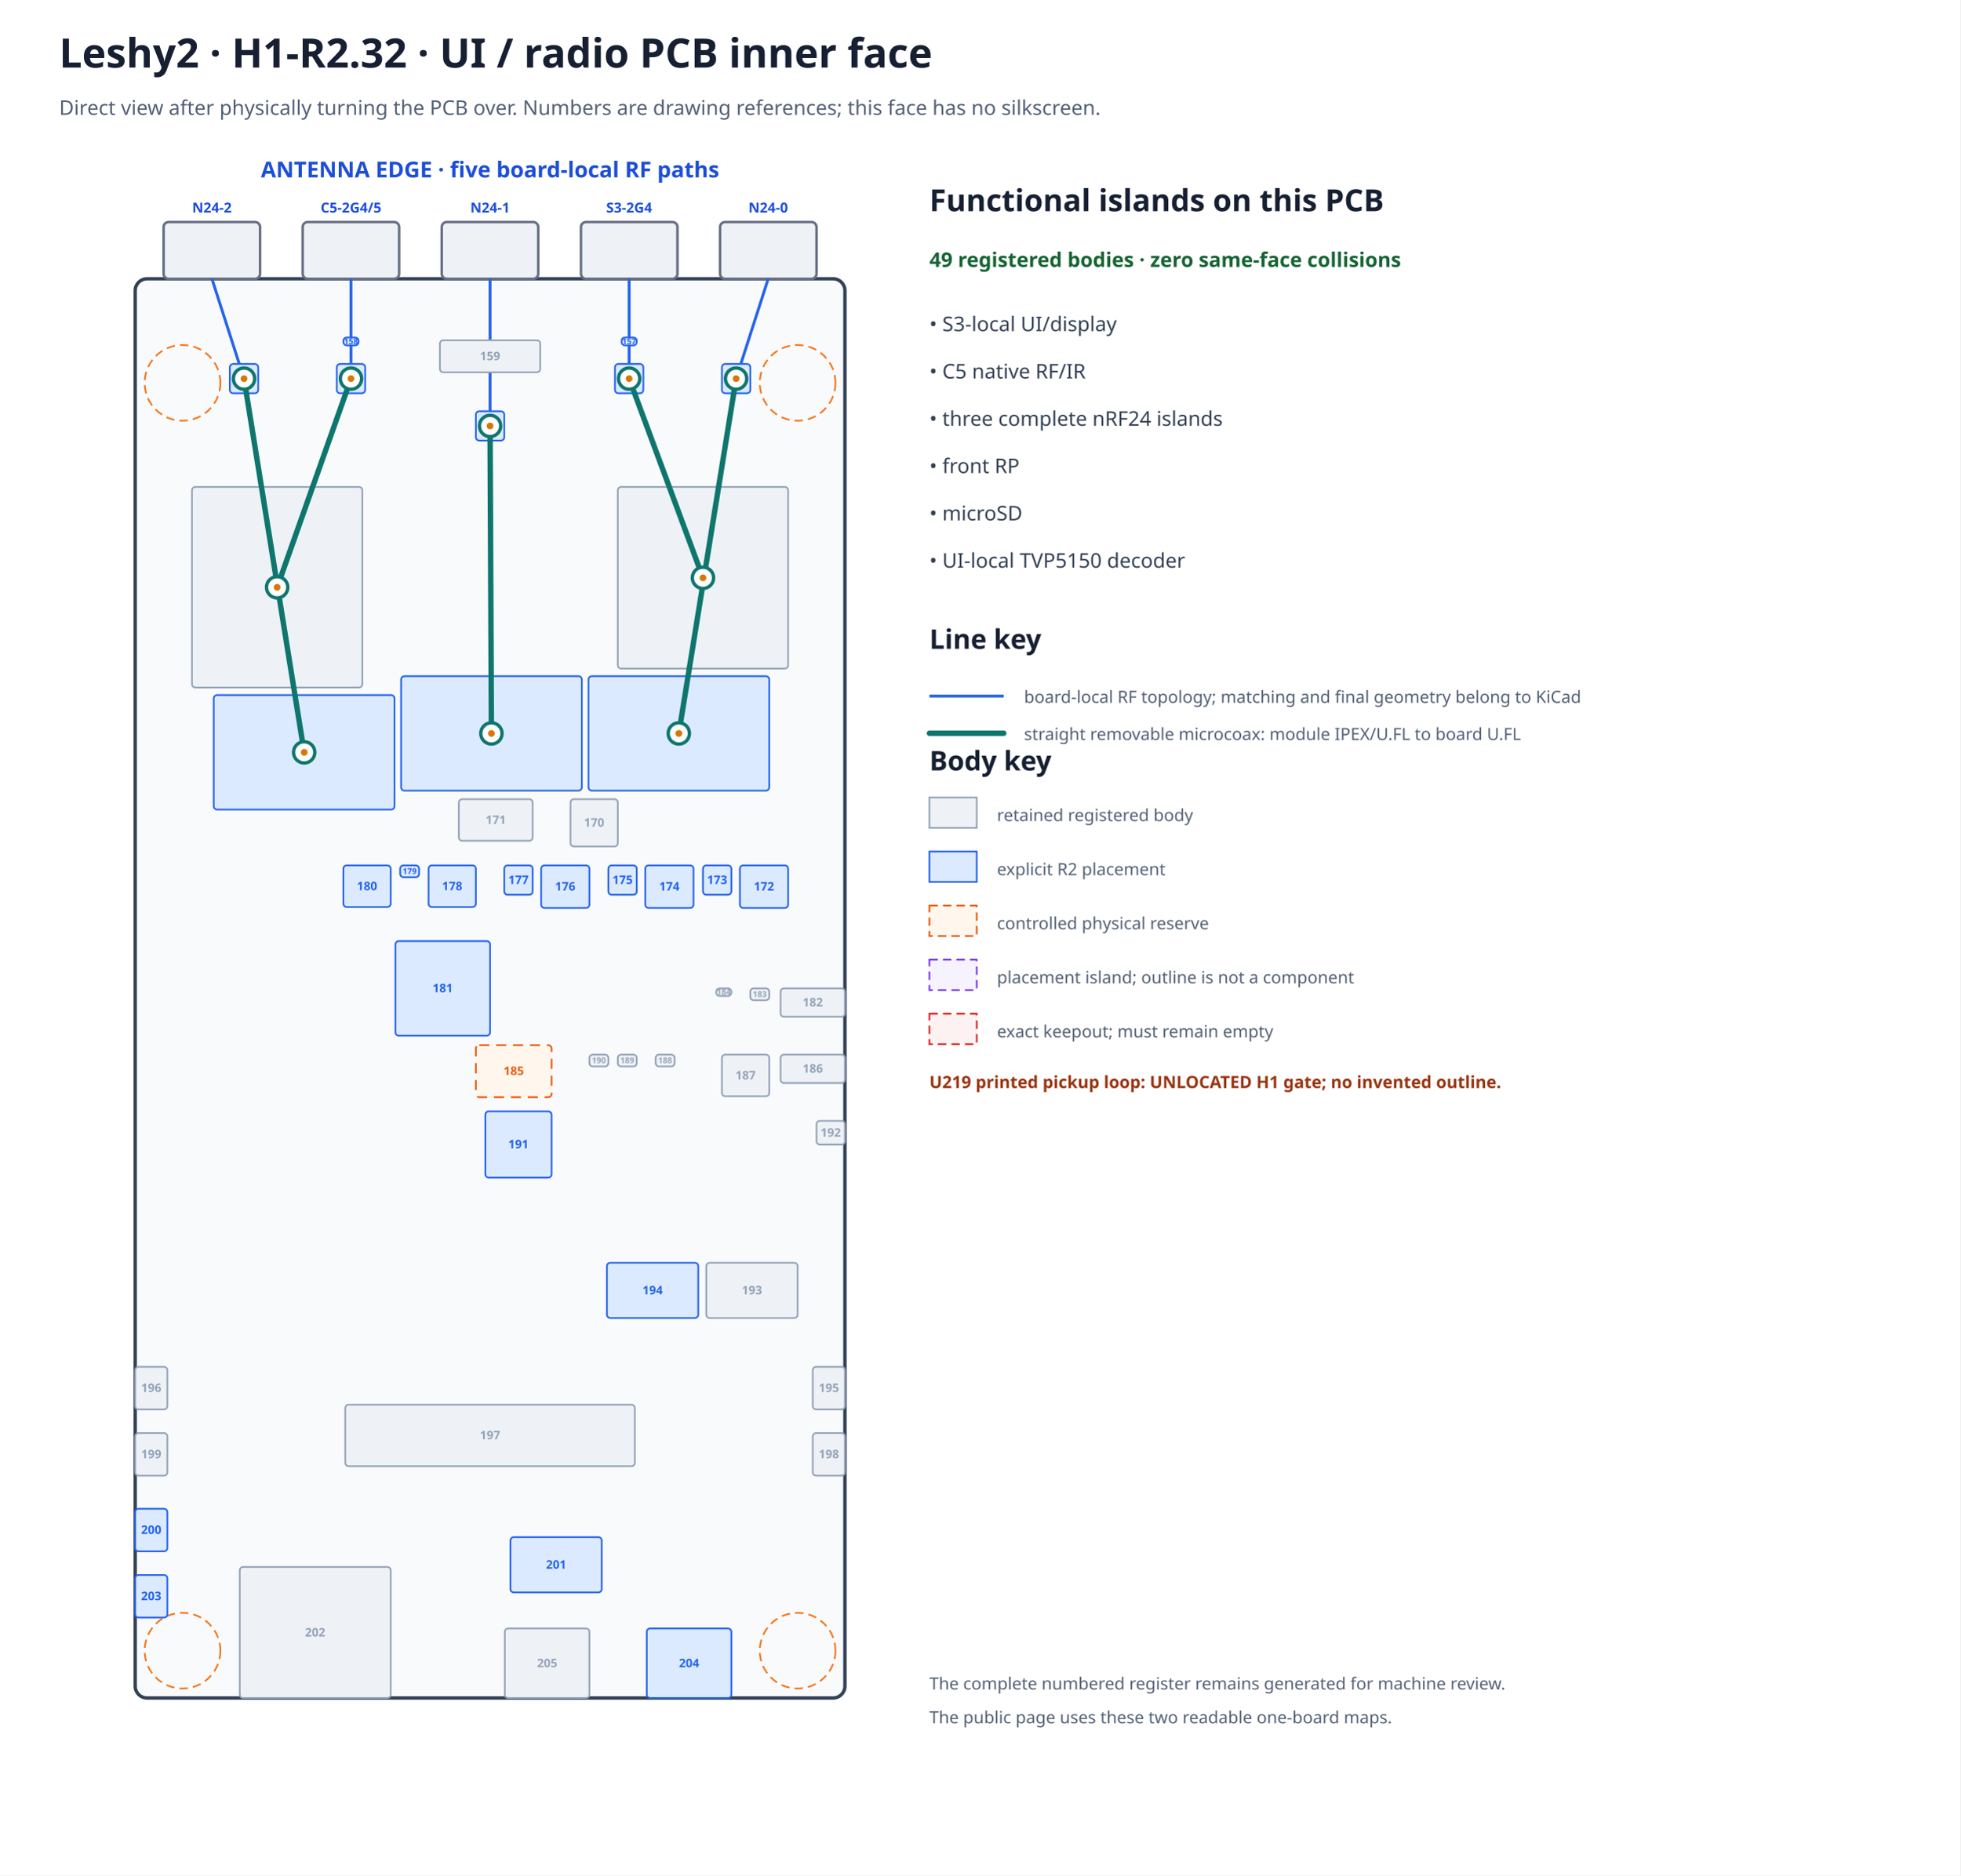
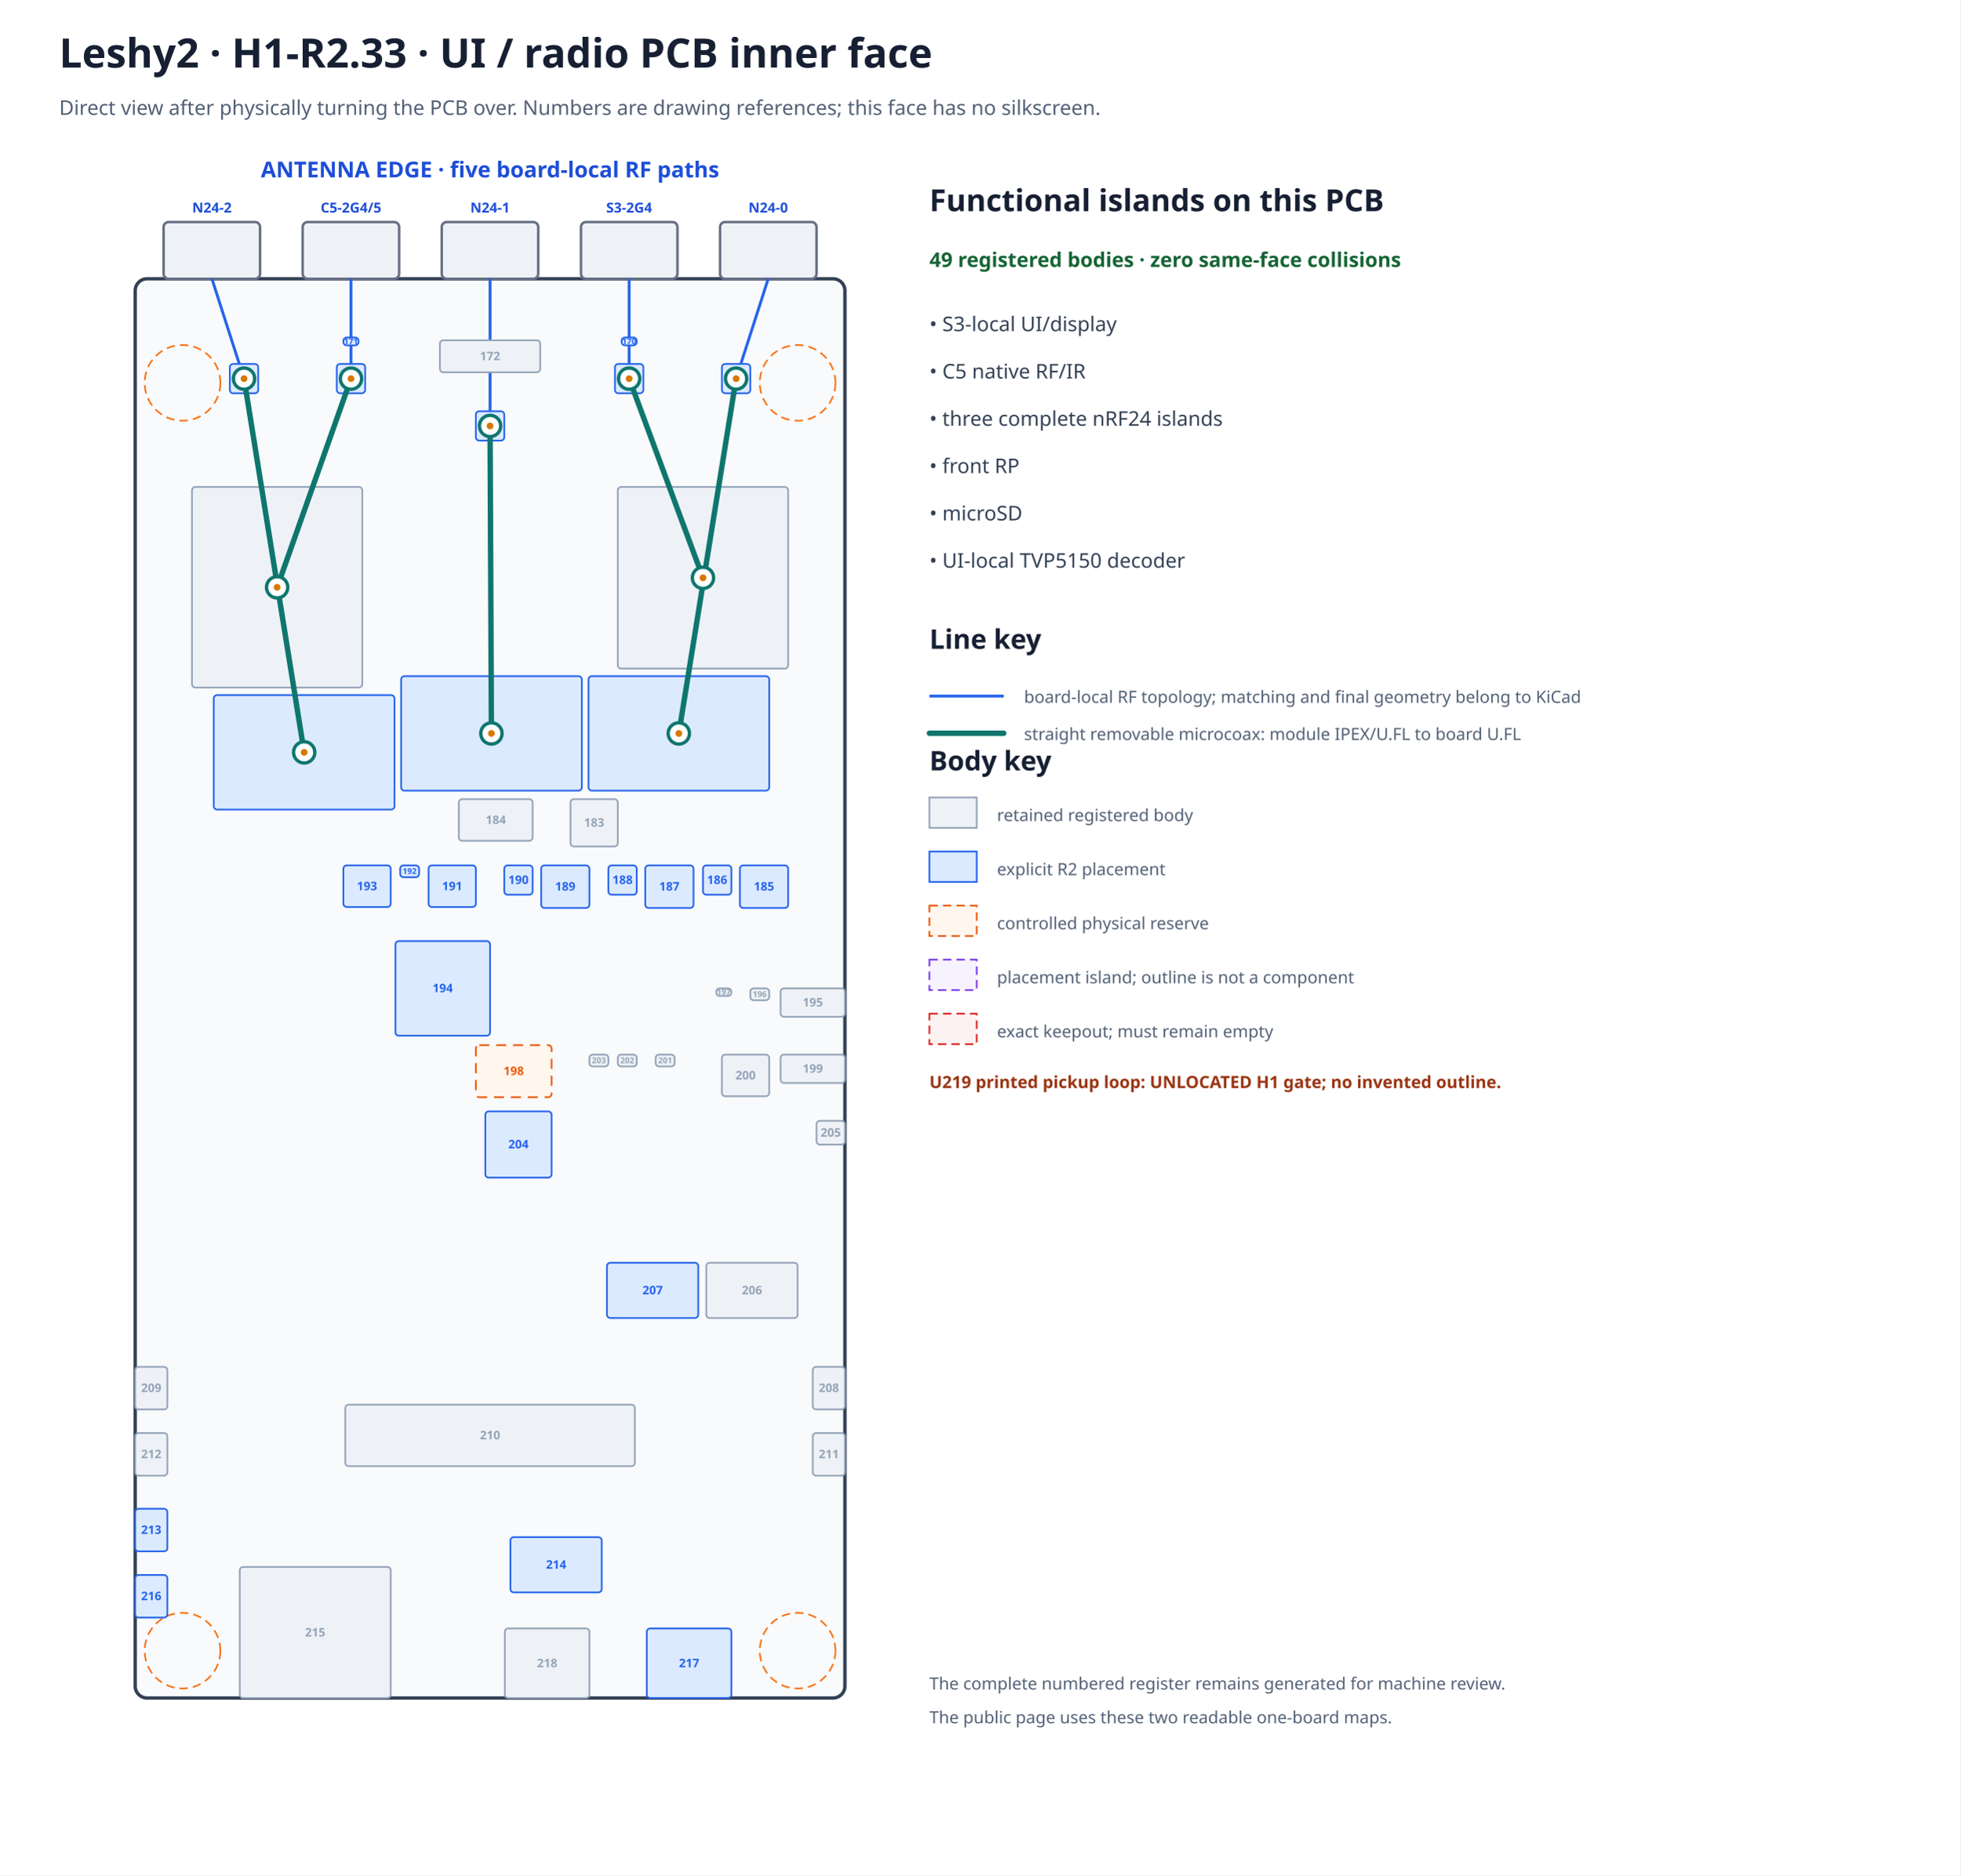
- <svg xmlns="http://www.w3.org/2000/svg" width="1160" height="1110" viewBox="0 0 1160 1110" data-marker="H1-R2.32" data-frame="ui-inner" data-inner-silkscreen="none">
+ <svg xmlns="http://www.w3.org/2000/svg" width="1160" height="1110" viewBox="0 0 1160 1110" data-marker="H1-R2.33" data-frame="ui-inner" data-inner-silkscreen="none">
  <rect width="100%" height="100%" fill="#ffffff" />
-   <text x="35.0" y="40.0" font-family="sans-serif" font-size="24" font-weight="bold" text-anchor="start" fill="#172033">Leshy2 · H1-R2.32 · UI / radio PCB inner face</text>
+   <text x="35.0" y="40.0" font-family="sans-serif" font-size="24" font-weight="bold" text-anchor="start" fill="#172033">Leshy2 · H1-R2.33 · UI / radio PCB inner face</text>
  <text x="35.0" y="68.0" font-family="sans-serif" font-size="12" font-weight="normal" text-anchor="start" fill="#526076">Direct view after physically turning the PCB over. Numbers are drawing references; this face has no silkscreen.</text>
  <text x="290.0" y="105.0" font-family="sans-serif" font-size="13" font-weight="bold" text-anchor="middle" fill="#1d4ed8">ANTENNA EDGE · five board-local RF paths</text>
  <rect x="80.0" y="165.0" width="420.0" height="840.0" rx="7" fill="#f8fafc" stroke="#334155" stroke-width="2" />
  <rect x="426.1" y="131.4" width="57.1" height="33.6" rx="3" fill="#eef2f6" stroke="#667085" stroke-width="1.5" />
  <text x="454.6" y="125.8" font-family="sans-serif" font-size="8.2" font-weight="bold" text-anchor="middle" fill="#1d4ed8">N24-0</text>
  <rect x="343.8" y="131.4" width="57.1" height="33.6" rx="3" fill="#eef2f6" stroke="#667085" stroke-width="1.5" />
  <text x="372.3" y="125.8" font-family="sans-serif" font-size="8.2" font-weight="bold" text-anchor="middle" fill="#1d4ed8">S3-2G4</text>
  <rect x="261.4" y="131.4" width="57.1" height="33.6" rx="3" fill="#eef2f6" stroke="#667085" stroke-width="1.5" />
  <text x="290.0" y="125.8" font-family="sans-serif" font-size="8.2" font-weight="bold" text-anchor="middle" fill="#1d4ed8">N24-1</text>
  <rect x="179.1" y="131.4" width="57.1" height="33.6" rx="3" fill="#eef2f6" stroke="#667085" stroke-width="1.5" />
  <text x="207.7" y="125.8" font-family="sans-serif" font-size="8.2" font-weight="bold" text-anchor="middle" fill="#1d4ed8">C5-2G4/5</text>
  <rect x="96.8" y="131.4" width="57.1" height="33.6" rx="3" fill="#eef2f6" stroke="#667085" stroke-width="1.5" />
  <text x="125.4" y="125.8" font-family="sans-serif" font-size="8.2" font-weight="bold" text-anchor="middle" fill="#1d4ed8">N24-2</text>
  <circle cx="472.0" cy="226.6" r="22.4" fill="none" stroke="#f97316" stroke-dasharray="5 3" />
  <circle cx="108.0" cy="226.6" r="22.4" fill="none" stroke="#f97316" stroke-dasharray="5 3" />
  <circle cx="472.0" cy="977.0" r="22.4" fill="none" stroke="#f97316" stroke-dasharray="5 3" />
  <circle cx="108.0" cy="977.0" r="22.4" fill="none" stroke="#f97316" stroke-dasharray="5 3" />
  <g id="antenna-pcb-topology" data-topology-source="r2" data-route-state="pre-ecad-topology-only">
    <polyline points="435.6,224.1 454.6,165.0" fill="none" stroke="#2563eb" stroke-width="1.7" data-path="N24-0" data-branch="main" data-medium="controlled-50-ohm-pcb" />
    <polyline points="372.3,224.1 372.3,202.1 372.3,165.0" fill="none" stroke="#2563eb" stroke-width="1.7" data-path="S3-2G4" data-branch="main" data-medium="controlled-50-ohm-pcb" />
    <polyline points="290.0,252.1 290.0,165.0" fill="none" stroke="#2563eb" stroke-width="1.7" data-path="N24-1" data-branch="main" data-medium="controlled-50-ohm-pcb" />
    <polyline points="207.7,224.1 207.7,202.1 207.7,165.0" fill="none" stroke="#2563eb" stroke-width="1.7" data-path="C5-2G4/5" data-branch="main" data-medium="controlled-50-ohm-pcb" />
    <polyline points="144.4,224.1 125.4,165.0" fill="none" stroke="#2563eb" stroke-width="1.7" data-path="N24-2" data-branch="main" data-medium="controlled-50-ohm-pcb" />
  </g>
  <rect x="367.84" y="199.72" width="8.96" height="4.70" rx="2" fill="#dbeafe" stroke="#2563eb" stroke-width="1" data-instance="s3_rf_coupler_r2" data-mpn="CP0603Q5425ENTR" />
-   <text x="372.3" y="203.7" font-family="sans-serif" font-size="4.8" font-weight="bold" text-anchor="middle" fill="#2563eb">157</text>
+   <text x="372.3" y="203.7" font-family="sans-serif" font-size="4.8" font-weight="bold" text-anchor="middle" fill="#2563eb">170</text>
  <rect x="203.20" y="199.72" width="8.96" height="4.70" rx="2" fill="#dbeafe" stroke="#2563eb" stroke-width="1" data-instance="c5_rf_coupler_r2" data-mpn="CP0603Q5425ENTR" />
-   <text x="207.7" y="203.7" font-family="sans-serif" font-size="4.8" font-weight="bold" text-anchor="middle" fill="#2563eb">158</text>
+   <text x="207.7" y="203.7" font-family="sans-serif" font-size="4.8" font-weight="bold" text-anchor="middle" fill="#2563eb">171</text>
  <rect x="260.32" y="201.40" width="59.36" height="18.93" rx="2" fill="#eef2f6" stroke="#94a3b8" stroke-width="1" data-instance="display_connector" data-mpn="Hirose DF40C(2.0)-40DS-0.4V(51)" />
-   <text x="290.0" y="213.2" font-family="sans-serif" font-size="7.0" font-weight="bold" text-anchor="middle" fill="#94a3b8">159</text>
+   <text x="290.0" y="213.2" font-family="sans-serif" font-size="7.0" font-weight="bold" text-anchor="middle" fill="#94a3b8">172</text>
  <rect x="427.20" y="215.40" width="16.80" height="17.36" rx="2" fill="#dbeafe" stroke="#2563eb" stroke-width="1" data-instance="nrf0_rf_board_connector_r2" data-mpn="U.FL-R-SMT-1(10)" />
-   <text x="435.6" y="226.4" font-family="sans-serif" font-size="7.0" font-weight="bold" text-anchor="middle" fill="#2563eb">160</text>
+   <text x="435.6" y="226.4" font-family="sans-serif" font-size="7.0" font-weight="bold" text-anchor="middle" fill="#2563eb">173</text>
  <rect x="363.92" y="215.40" width="16.80" height="17.36" rx="2" fill="#dbeafe" stroke="#2563eb" stroke-width="1" data-instance="s3_rf_board_connector_r2" data-mpn="U.FL-R-SMT-1(10)" />
-   <text x="372.3" y="226.4" font-family="sans-serif" font-size="7.0" font-weight="bold" text-anchor="middle" fill="#2563eb">161</text>
+   <text x="372.3" y="226.4" font-family="sans-serif" font-size="7.0" font-weight="bold" text-anchor="middle" fill="#2563eb">174</text>
  <rect x="199.28" y="215.40" width="16.80" height="17.36" rx="2" fill="#dbeafe" stroke="#2563eb" stroke-width="1" data-instance="c5_rf_board_connector_r2" data-mpn="U.FL-R-SMT-1(10)" />
-   <text x="207.7" y="226.4" font-family="sans-serif" font-size="7.0" font-weight="bold" text-anchor="middle" fill="#2563eb">162</text>
+   <text x="207.7" y="226.4" font-family="sans-serif" font-size="7.0" font-weight="bold" text-anchor="middle" fill="#2563eb">175</text>
  <rect x="136.00" y="215.40" width="16.80" height="17.36" rx="2" fill="#dbeafe" stroke="#2563eb" stroke-width="1" data-instance="nrf2_rf_board_connector_r2" data-mpn="U.FL-R-SMT-1(10)" />
-   <text x="144.4" y="226.4" font-family="sans-serif" font-size="7.0" font-weight="bold" text-anchor="middle" fill="#2563eb">163</text>
+   <text x="144.4" y="226.4" font-family="sans-serif" font-size="7.0" font-weight="bold" text-anchor="middle" fill="#2563eb">176</text>
  <rect x="281.60" y="243.40" width="16.80" height="17.36" rx="2" fill="#dbeafe" stroke="#2563eb" stroke-width="1" data-instance="nrf1_rf_board_connector_r2" data-mpn="U.FL-R-SMT-1(10)" />
-   <text x="290.0" y="254.4" font-family="sans-serif" font-size="7.0" font-weight="bold" text-anchor="middle" fill="#2563eb">164</text>
+   <text x="290.0" y="254.4" font-family="sans-serif" font-size="7.0" font-weight="bold" text-anchor="middle" fill="#2563eb">177</text>
  <rect x="365.60" y="288.20" width="100.80" height="107.52" rx="2" fill="#eef2f6" stroke="#94a3b8" stroke-width="1" data-instance="s3" data-mpn="ESP32-S3-WROOM-1U-N16R8" />
-   <text x="416.0" y="344.3" font-family="sans-serif" font-size="7.0" font-weight="bold" text-anchor="middle" fill="#94a3b8">165</text>
+   <text x="416.0" y="344.3" font-family="sans-serif" font-size="7.0" font-weight="bold" text-anchor="middle" fill="#94a3b8">178</text>
  <rect x="113.60" y="288.20" width="100.80" height="118.72" rx="2" fill="#eef2f6" stroke="#94a3b8" stroke-width="1" data-instance="c5" data-mpn="ESP32-C5-WROOM-1U-N8R8" />
-   <text x="164.0" y="349.9" font-family="sans-serif" font-size="7.0" font-weight="bold" text-anchor="middle" fill="#94a3b8">166</text>
+   <text x="164.0" y="349.9" font-family="sans-serif" font-size="7.0" font-weight="bold" text-anchor="middle" fill="#94a3b8">179</text>
  <rect x="348.24" y="400.20" width="106.96" height="67.76" rx="2" fill="#dbeafe" stroke="#2563eb" stroke-width="1" data-instance="nrf0_r2" data-mpn="E01-ML01IPX" />
-   <text x="401.7" y="436.4" font-family="sans-serif" font-size="7.0" font-weight="bold" text-anchor="middle" fill="#2563eb">167</text>
+   <text x="401.7" y="436.4" font-family="sans-serif" font-size="7.0" font-weight="bold" text-anchor="middle" fill="#2563eb">180</text>
  <rect x="237.36" y="400.20" width="106.96" height="67.76" rx="2" fill="#dbeafe" stroke="#2563eb" stroke-width="1" data-instance="nrf1_r2" data-mpn="E01-ML01IPX" />
-   <text x="290.8" y="436.4" font-family="sans-serif" font-size="7.0" font-weight="bold" text-anchor="middle" fill="#2563eb">168</text>
+   <text x="290.8" y="436.4" font-family="sans-serif" font-size="7.0" font-weight="bold" text-anchor="middle" fill="#2563eb">181</text>
  <rect x="126.48" y="411.40" width="106.96" height="67.76" rx="2" fill="#dbeafe" stroke="#2563eb" stroke-width="1" data-instance="nrf2_r2" data-mpn="E01-ML01IPX" />
-   <text x="180.0" y="447.6" font-family="sans-serif" font-size="7.0" font-weight="bold" text-anchor="middle" fill="#2563eb">169</text>
+   <text x="180.0" y="447.6" font-family="sans-serif" font-size="7.0" font-weight="bold" text-anchor="middle" fill="#2563eb">182</text>
  <rect x="337.60" y="473.00" width="28.00" height="28.00" rx="2" fill="#eef2f6" stroke="#94a3b8" stroke-width="1" data-instance="slow_io" data-mpn="TCA6424ARGJR" />
-   <text x="351.6" y="489.3" font-family="sans-serif" font-size="7.0" font-weight="bold" text-anchor="middle" fill="#94a3b8">170</text>
+   <text x="351.6" y="489.3" font-family="sans-serif" font-size="7.0" font-weight="bold" text-anchor="middle" fill="#94a3b8">183</text>
  <rect x="271.52" y="473.00" width="43.68" height="24.64" rx="2" fill="#eef2f6" stroke="#94a3b8" stroke-width="1" data-instance="ui_matrix_io" data-mpn="TCA9539PWR" />
-   <text x="293.4" y="487.7" font-family="sans-serif" font-size="7.0" font-weight="bold" text-anchor="middle" fill="#94a3b8">171</text>
+   <text x="293.4" y="487.7" font-family="sans-serif" font-size="7.0" font-weight="bold" text-anchor="middle" fill="#94a3b8">184</text>
  <rect x="437.84" y="512.20" width="28.56" height="25.20" rx="2" fill="#dbeafe" stroke="#2563eb" stroke-width="1" data-instance="nrf0_host_buffer_r2" data-mpn="74LVC126APW,118" />
-   <text x="452.1" y="527.1" font-family="sans-serif" font-size="7.0" font-weight="bold" text-anchor="middle" fill="#2563eb">172</text>
+   <text x="452.1" y="527.1" font-family="sans-serif" font-size="7.0" font-weight="bold" text-anchor="middle" fill="#2563eb">185</text>
  <rect x="416.00" y="512.20" width="16.80" height="17.36" rx="2" fill="#dbeafe" stroke="#2563eb" stroke-width="1" data-instance="nrf0_return_buffer_r2" data-mpn="74LVC2G126DP,125" />
-   <text x="424.4" y="523.2" font-family="sans-serif" font-size="7.0" font-weight="bold" text-anchor="middle" fill="#2563eb">173</text>
+   <text x="424.4" y="523.2" font-family="sans-serif" font-size="7.0" font-weight="bold" text-anchor="middle" fill="#2563eb">186</text>
  <rect x="381.84" y="512.20" width="28.56" height="25.20" rx="2" fill="#dbeafe" stroke="#2563eb" stroke-width="1" data-instance="nrf1_host_buffer_r2" data-mpn="74LVC126APW,118" />
-   <text x="396.1" y="527.1" font-family="sans-serif" font-size="7.0" font-weight="bold" text-anchor="middle" fill="#2563eb">174</text>
+   <text x="396.1" y="527.1" font-family="sans-serif" font-size="7.0" font-weight="bold" text-anchor="middle" fill="#2563eb">187</text>
  <rect x="360.00" y="512.20" width="16.80" height="17.36" rx="2" fill="#dbeafe" stroke="#2563eb" stroke-width="1" data-instance="nrf1_return_buffer_r2" data-mpn="74LVC2G126DP,125" />
-   <text x="368.4" y="523.2" font-family="sans-serif" font-size="7.0" font-weight="bold" text-anchor="middle" fill="#2563eb">175</text>
+   <text x="368.4" y="523.2" font-family="sans-serif" font-size="7.0" font-weight="bold" text-anchor="middle" fill="#2563eb">188</text>
  <rect x="320.24" y="512.20" width="28.56" height="25.20" rx="2" fill="#dbeafe" stroke="#2563eb" stroke-width="1" data-instance="nrf2_host_buffer_r2" data-mpn="74LVC126APW,118" />
-   <text x="334.5" y="527.1" font-family="sans-serif" font-size="7.0" font-weight="bold" text-anchor="middle" fill="#2563eb">176</text>
+   <text x="334.5" y="527.1" font-family="sans-serif" font-size="7.0" font-weight="bold" text-anchor="middle" fill="#2563eb">189</text>
  <rect x="298.40" y="512.20" width="16.80" height="17.36" rx="2" fill="#dbeafe" stroke="#2563eb" stroke-width="1" data-instance="nrf2_return_buffer_r2" data-mpn="74LVC2G126DP,125" />
-   <text x="306.8" y="523.2" font-family="sans-serif" font-size="7.0" font-weight="bold" text-anchor="middle" fill="#2563eb">177</text>
+   <text x="306.8" y="523.2" font-family="sans-serif" font-size="7.0" font-weight="bold" text-anchor="middle" fill="#2563eb">190</text>
  <rect x="253.60" y="512.20" width="28.00" height="24.64" rx="2" fill="#dbeafe" stroke="#2563eb" stroke-width="1" data-instance="safe_gate_a_r2" data-mpn="SN74LVC08APWR" />
-   <text x="267.6" y="526.9" font-family="sans-serif" font-size="7.0" font-weight="bold" text-anchor="middle" fill="#2563eb">178</text>
+   <text x="267.6" y="526.9" font-family="sans-serif" font-size="7.0" font-weight="bold" text-anchor="middle" fill="#2563eb">191</text>
  <rect x="236.80" y="512.20" width="11.20" height="7.00" rx="2" fill="#dbeafe" stroke="#2563eb" stroke-width="1" data-instance="nrf_backup_gate_r2" data-mpn="SN74LVC1G08DCKR" />
-   <text x="242.4" y="517.3" font-family="sans-serif" font-size="4.8" font-weight="bold" text-anchor="middle" fill="#2563eb">179</text>
+   <text x="242.4" y="517.3" font-family="sans-serif" font-size="4.8" font-weight="bold" text-anchor="middle" fill="#2563eb">192</text>
  <rect x="203.20" y="512.20" width="28.00" height="24.64" rx="2" fill="#dbeafe" stroke="#2563eb" stroke-width="1" data-instance="nrf_evidence_cmp_r2" data-mpn="TLV1824PWR" />
-   <text x="217.2" y="526.9" font-family="sans-serif" font-size="7.0" font-weight="bold" text-anchor="middle" fill="#2563eb">180</text>
+   <text x="217.2" y="526.9" font-family="sans-serif" font-size="7.0" font-weight="bold" text-anchor="middle" fill="#2563eb">193</text>
  <rect x="234.00" y="557.00" width="56.00" height="56.00" rx="2" fill="#dbeafe" stroke="#2563eb" stroke-width="1" data-instance="hub_rp" data-mpn="SC1512-A4" />
-   <text x="262.0" y="587.3" font-family="sans-serif" font-size="7.0" font-weight="bold" text-anchor="middle" fill="#2563eb">181</text>
+   <text x="262.0" y="587.3" font-family="sans-serif" font-size="7.0" font-weight="bold" text-anchor="middle" fill="#2563eb">194</text>
  <rect x="461.92" y="585.00" width="38.08" height="16.80" rx="2" fill="#eef2f6" stroke="#94a3b8" stroke-width="1" data-instance="ir_demod" data-mpn="Vishay TSOP75238TR" />
-   <text x="481.0" y="595.7" font-family="sans-serif" font-size="7.0" font-weight="bold" text-anchor="middle" fill="#94a3b8">182</text>
+   <text x="481.0" y="595.7" font-family="sans-serif" font-size="7.0" font-weight="bold" text-anchor="middle" fill="#94a3b8">195</text>
  <rect x="444.00" y="585.00" width="11.20" height="7.00" rx="2" fill="#eef2f6" stroke="#94a3b8" stroke-width="1" data-instance="ir_safe_gate" data-mpn="SN74LVC1G08DCKR" />
-   <text x="449.6" y="590.1" font-family="sans-serif" font-size="4.8" font-weight="bold" text-anchor="middle" fill="#94a3b8">183</text>
+   <text x="449.6" y="590.1" font-family="sans-serif" font-size="4.8" font-weight="bold" text-anchor="middle" fill="#94a3b8">196</text>
  <rect x="423.84" y="585.00" width="8.96" height="4.48" rx="2" fill="#eef2f6" stroke="#94a3b8" stroke-width="1" data-instance="ui_zone_ntc" data-mpn="TDK B57332V5103F360" />
-   <text x="428.3" y="588.8" font-family="sans-serif" font-size="4.8" font-weight="bold" text-anchor="middle" fill="#94a3b8">184</text>
+   <text x="428.3" y="588.8" font-family="sans-serif" font-size="4.8" font-weight="bold" text-anchor="middle" fill="#94a3b8">197</text>
  <rect x="281.60" y="618.60" width="44.80" height="30.80" rx="2" fill="#fff7ed" stroke="#ea580c" stroke-width="1" stroke-dasharray="6 4" data-instance="fpv_power_reserve" data-mpn="PHYSICAL RESERVE" />
-   <text x="304.0" y="636.3" font-family="sans-serif" font-size="7.0" font-weight="bold" text-anchor="middle" fill="#ea580c">185</text>
+   <text x="304.0" y="636.3" font-family="sans-serif" font-size="7.0" font-weight="bold" text-anchor="middle" fill="#ea580c">198</text>
  <rect x="461.92" y="624.20" width="38.08" height="16.80" rx="2" fill="#eef2f6" stroke="#94a3b8" stroke-width="1" data-instance="ir_carrier" data-mpn="Vishay TSMP95000TT" />
-   <text x="481.0" y="634.9" font-family="sans-serif" font-size="7.0" font-weight="bold" text-anchor="middle" fill="#94a3b8">186</text>
+   <text x="481.0" y="634.9" font-family="sans-serif" font-size="7.0" font-weight="bold" text-anchor="middle" fill="#94a3b8">199</text>
  <rect x="427.20" y="624.20" width="28.00" height="24.64" rx="2" fill="#eef2f6" stroke="#94a3b8" stroke-width="1" data-instance="evidence_cmp_a" data-mpn="TLV1824PWR" />
-   <text x="441.2" y="638.9" font-family="sans-serif" font-size="7.0" font-weight="bold" text-anchor="middle" fill="#94a3b8">187</text>
+   <text x="441.2" y="638.9" font-family="sans-serif" font-size="7.0" font-weight="bold" text-anchor="middle" fill="#94a3b8">200</text>
  <rect x="388.00" y="624.20" width="11.20" height="7.00" rx="2" fill="#eef2f6" stroke="#94a3b8" stroke-width="1" data-instance="safe_reset_sink_a" data-mpn="Diodes Incorporated 2N7002DW-7-F" />
-   <text x="393.6" y="629.3" font-family="sans-serif" font-size="4.8" font-weight="bold" text-anchor="middle" fill="#94a3b8">188</text>
+   <text x="393.6" y="629.3" font-family="sans-serif" font-size="4.8" font-weight="bold" text-anchor="middle" fill="#94a3b8">201</text>
  <rect x="365.60" y="624.20" width="11.20" height="7.00" rx="2" fill="#eef2f6" stroke="#94a3b8" stroke-width="1" data-instance="safe_c5_reset_buffer" data-mpn="Texas Instruments SN74LVC1G06DCKR" />
-   <text x="371.2" y="629.3" font-family="sans-serif" font-size="4.8" font-weight="bold" text-anchor="middle" fill="#94a3b8">189</text>
+   <text x="371.2" y="629.3" font-family="sans-serif" font-size="4.8" font-weight="bold" text-anchor="middle" fill="#94a3b8">202</text>
  <rect x="348.80" y="624.20" width="11.20" height="7.00" rx="2" fill="#eef2f6" stroke="#94a3b8" stroke-width="1" data-instance="safe_c5_fault_reset_buffer" data-mpn="SN74LVC1G07DCKR" />
-   <text x="354.4" y="629.3" font-family="sans-serif" font-size="4.8" font-weight="bold" text-anchor="middle" fill="#94a3b8">190</text>
+   <text x="354.4" y="629.3" font-family="sans-serif" font-size="4.8" font-weight="bold" text-anchor="middle" fill="#94a3b8">203</text>
  <rect x="287.20" y="657.80" width="39.20" height="39.20" rx="2" fill="#dbeafe" stroke="#2563eb" stroke-width="1" data-instance="fpv_decoder" data-mpn="TVP5150AM1PBS" />
-   <text x="306.8" y="679.7" font-family="sans-serif" font-size="7.0" font-weight="bold" text-anchor="middle" fill="#2563eb">191</text>
+   <text x="306.8" y="679.7" font-family="sans-serif" font-size="7.0" font-weight="bold" text-anchor="middle" fill="#2563eb">204</text>
  <rect x="483.20" y="663.40" width="16.80" height="14.06" rx="2" fill="#eef2f6" stroke="#94a3b8" stroke-width="1" data-instance="ir_emitter" data-mpn="Vishay VSMY14940" />
-   <text x="491.6" y="672.8" font-family="sans-serif" font-size="7.0" font-weight="bold" text-anchor="middle" fill="#94a3b8">192</text>
+   <text x="491.6" y="672.8" font-family="sans-serif" font-size="7.0" font-weight="bold" text-anchor="middle" fill="#94a3b8">205</text>
  <rect x="417.96" y="747.40" width="54.04" height="32.70" rx="2" fill="#eef2f6" stroke="#94a3b8" stroke-width="1" data-instance="s3_dbg_header" data-mpn="Samtec FTSH-105-01-L-DV-K-P-TR" />
-   <text x="445.0" y="766.1" font-family="sans-serif" font-size="7.0" font-weight="bold" text-anchor="middle" fill="#94a3b8">193</text>
+   <text x="445.0" y="766.1" font-family="sans-serif" font-size="7.0" font-weight="bold" text-anchor="middle" fill="#94a3b8">206</text>
  <rect x="359.16" y="747.40" width="54.04" height="32.70" rx="2" fill="#dbeafe" stroke="#2563eb" stroke-width="1" data-instance="c5_dbg_header_r2" data-mpn="FTSH-105-01-L-DV-K-P-TR" />
-   <text x="386.2" y="766.1" font-family="sans-serif" font-size="7.0" font-weight="bold" text-anchor="middle" fill="#2563eb">194</text>
+   <text x="386.2" y="766.1" font-family="sans-serif" font-size="7.0" font-weight="bold" text-anchor="middle" fill="#2563eb">207</text>
  <rect x="480.96" y="809.00" width="19.04" height="25.20" rx="2" fill="#eef2f6" stroke="#94a3b8" stroke-width="1" data-instance="s3_reset_button" data-mpn="Alps Alpine SKRTLAE010" />
-   <text x="490.5" y="823.9" font-family="sans-serif" font-size="7.0" font-weight="bold" text-anchor="middle" fill="#94a3b8">195</text>
+   <text x="490.5" y="823.9" font-family="sans-serif" font-size="7.0" font-weight="bold" text-anchor="middle" fill="#94a3b8">208</text>
  <rect x="80.00" y="809.00" width="19.04" height="25.20" rx="2" fill="#eef2f6" stroke="#94a3b8" stroke-width="1" data-instance="c5_reset_button" data-mpn="Alps Alpine SKRTLAE010" />
-   <text x="89.5" y="823.9" font-family="sans-serif" font-size="7.0" font-weight="bold" text-anchor="middle" fill="#94a3b8">196</text>
+   <text x="89.5" y="823.9" font-family="sans-serif" font-size="7.0" font-weight="bold" text-anchor="middle" fill="#94a3b8">209</text>
  <rect x="204.32" y="831.40" width="171.36" height="36.40" rx="2" fill="#eef2f6" stroke="#94a3b8" stroke-width="1" data-instance="m1_ui_plug" data-mpn="Hirose FX8C-80P-SV1(92)" />
-   <text x="290.0" y="851.9" font-family="sans-serif" font-size="7.0" font-weight="bold" text-anchor="middle" fill="#94a3b8">197</text>
+   <text x="290.0" y="851.9" font-family="sans-serif" font-size="7.0" font-weight="bold" text-anchor="middle" fill="#94a3b8">210</text>
  <rect x="480.96" y="848.20" width="19.04" height="25.20" rx="2" fill="#eef2f6" stroke="#94a3b8" stroke-width="1" data-instance="s3_boot_button" data-mpn="Alps Alpine SKRTLAE010" />
-   <text x="490.5" y="863.1" font-family="sans-serif" font-size="7.0" font-weight="bold" text-anchor="middle" fill="#94a3b8">198</text>
+   <text x="490.5" y="863.1" font-family="sans-serif" font-size="7.0" font-weight="bold" text-anchor="middle" fill="#94a3b8">211</text>
  <rect x="80.00" y="848.20" width="19.04" height="25.20" rx="2" fill="#eef2f6" stroke="#94a3b8" stroke-width="1" data-instance="c5_boot_button" data-mpn="Alps Alpine SKRTLAE010" />
-   <text x="89.5" y="863.1" font-family="sans-serif" font-size="7.0" font-weight="bold" text-anchor="middle" fill="#94a3b8">199</text>
+   <text x="89.5" y="863.1" font-family="sans-serif" font-size="7.0" font-weight="bold" text-anchor="middle" fill="#94a3b8">212</text>
  <rect x="80.00" y="893.00" width="19.04" height="25.20" rx="2" fill="#dbeafe" stroke="#2563eb" stroke-width="1" data-instance="hub_reset_button" data-mpn="SKRTLAE010" />
-   <text x="89.5" y="907.9" font-family="sans-serif" font-size="7.0" font-weight="bold" text-anchor="middle" fill="#2563eb">200</text>
+   <text x="89.5" y="907.9" font-family="sans-serif" font-size="7.0" font-weight="bold" text-anchor="middle" fill="#2563eb">213</text>
  <rect x="302.04" y="909.80" width="54.04" height="32.70" rx="2" fill="#dbeafe" stroke="#2563eb" stroke-width="1" data-instance="hub_dbg_header" data-mpn="FTSH-105-01-L-DV-K-P-TR" />
-   <text x="329.1" y="928.5" font-family="sans-serif" font-size="7.0" font-weight="bold" text-anchor="middle" fill="#2563eb">201</text>
+   <text x="329.1" y="928.5" font-family="sans-serif" font-size="7.0" font-weight="bold" text-anchor="middle" fill="#2563eb">214</text>
  <rect x="141.88" y="927.44" width="89.32" height="77.56" rx="2" fill="#eef2f6" stroke="#94a3b8" stroke-width="1" data-instance="sd" data-mpn="Hirose DM3AT-SF-PEJM5" />
-   <text x="186.5" y="968.6" font-family="sans-serif" font-size="7.0" font-weight="bold" text-anchor="middle" fill="#94a3b8">202</text>
+   <text x="186.5" y="968.6" font-family="sans-serif" font-size="7.0" font-weight="bold" text-anchor="middle" fill="#94a3b8">215</text>
  <rect x="80.00" y="932.20" width="19.04" height="25.20" rx="2" fill="#dbeafe" stroke="#2563eb" stroke-width="1" data-instance="hub_boot_button" data-mpn="SKRTLAE010" />
-   <text x="89.5" y="947.1" font-family="sans-serif" font-size="7.0" font-weight="bold" text-anchor="middle" fill="#2563eb">203</text>
+   <text x="89.5" y="947.1" font-family="sans-serif" font-size="7.0" font-weight="bold" text-anchor="middle" fill="#2563eb">216</text>
  <rect x="382.74" y="963.84" width="50.06" height="41.16" rx="2" fill="#dbeafe" stroke="#2563eb" stroke-width="1" data-instance="hub_service_usb_connector" data-mpn="USB4105-GF-A" />
-   <text x="407.8" y="986.8" font-family="sans-serif" font-size="7.0" font-weight="bold" text-anchor="middle" fill="#2563eb">204</text>
+   <text x="407.8" y="986.8" font-family="sans-serif" font-size="7.0" font-weight="bold" text-anchor="middle" fill="#2563eb">217</text>
  <rect x="298.74" y="963.84" width="50.06" height="41.16" rx="2" fill="#eef2f6" stroke="#94a3b8" stroke-width="1" data-instance="c5_service_usb_connector" data-mpn="GCT USB4105-GF-A" />
-   <text x="323.8" y="986.8" font-family="sans-serif" font-size="7.0" font-weight="bold" text-anchor="middle" fill="#94a3b8">205</text>
+   <text x="323.8" y="986.8" font-family="sans-serif" font-size="7.0" font-weight="bold" text-anchor="middle" fill="#94a3b8">218</text>
  <g id="antenna-removable-media" data-topology-source="r2">
    <polyline points="401.7,434.1 435.6,224.1" fill="none" stroke="#0f766e" stroke-width="3.2" stroke-linecap="round" data-path="N24-0" data-medium="removable-microcoax" />
    <polyline points="416.0,342.0 372.3,224.1" fill="none" stroke="#0f766e" stroke-width="3.2" stroke-linecap="round" data-path="S3-2G4" data-medium="removable-microcoax" />
    <polyline points="290.8,434.1 290.0,252.1" fill="none" stroke="#0f766e" stroke-width="3.2" stroke-linecap="round" data-path="N24-1" data-medium="removable-microcoax" />
    <polyline points="164.0,347.6 207.7,224.1" fill="none" stroke="#0f766e" stroke-width="3.2" stroke-linecap="round" data-path="C5-2G4/5" data-medium="removable-microcoax" />
    <polyline points="180.0,445.3 144.4,224.1" fill="none" stroke="#0f766e" stroke-width="3.2" stroke-linecap="round" data-path="N24-2" data-medium="removable-microcoax" />
    <circle cx="401.7" cy="434.1" r="6.3" fill="#ffffff" stroke="#0f766e" stroke-width="2" data-path="N24-0" data-part="module-rf-connector" data-connector-kind="IPEX" />
    <circle cx="401.7" cy="434.1" r="2.0" fill="#d97706" />
    <circle cx="435.6" cy="224.1" r="6.3" fill="#ffffff" stroke="#0f766e" stroke-width="2" data-path="N24-0" data-part="board-ufl" data-connector-kind="U.FL" data-mpn="U.FL-R-SMT-1(10)" />
    <circle cx="435.6" cy="224.1" r="2.0" fill="#d97706" />
    <circle cx="416.0" cy="342.0" r="6.3" fill="#ffffff" stroke="#0f766e" stroke-width="2" data-path="S3-2G4" data-part="module-rf-connector" data-connector-kind="U.FL" />
    <circle cx="416.0" cy="342.0" r="2.0" fill="#d97706" />
    <circle cx="372.3" cy="224.1" r="6.3" fill="#ffffff" stroke="#0f766e" stroke-width="2" data-path="S3-2G4" data-part="board-ufl" data-connector-kind="U.FL" data-mpn="U.FL-R-SMT-1(10)" />
    <circle cx="372.3" cy="224.1" r="2.0" fill="#d97706" />
    <circle cx="290.8" cy="434.1" r="6.3" fill="#ffffff" stroke="#0f766e" stroke-width="2" data-path="N24-1" data-part="module-rf-connector" data-connector-kind="IPEX" />
    <circle cx="290.8" cy="434.1" r="2.0" fill="#d97706" />
    <circle cx="290.0" cy="252.1" r="6.3" fill="#ffffff" stroke="#0f766e" stroke-width="2" data-path="N24-1" data-part="board-ufl" data-connector-kind="U.FL" data-mpn="U.FL-R-SMT-1(10)" />
    <circle cx="290.0" cy="252.1" r="2.0" fill="#d97706" />
    <circle cx="164.0" cy="347.6" r="6.3" fill="#ffffff" stroke="#0f766e" stroke-width="2" data-path="C5-2G4/5" data-part="module-rf-connector" data-connector-kind="U.FL" />
    <circle cx="164.0" cy="347.6" r="2.0" fill="#d97706" />
    <circle cx="207.7" cy="224.1" r="6.3" fill="#ffffff" stroke="#0f766e" stroke-width="2" data-path="C5-2G4/5" data-part="board-ufl" data-connector-kind="U.FL" data-mpn="U.FL-R-SMT-1(10)" />
    <circle cx="207.7" cy="224.1" r="2.0" fill="#d97706" />
    <circle cx="180.0" cy="445.3" r="6.3" fill="#ffffff" stroke="#0f766e" stroke-width="2" data-path="N24-2" data-part="module-rf-connector" data-connector-kind="IPEX" />
    <circle cx="180.0" cy="445.3" r="2.0" fill="#d97706" />
    <circle cx="144.4" cy="224.1" r="6.3" fill="#ffffff" stroke="#0f766e" stroke-width="2" data-path="N24-2" data-part="board-ufl" data-connector-kind="U.FL" data-mpn="U.FL-R-SMT-1(10)" />
    <circle cx="144.4" cy="224.1" r="2.0" fill="#d97706" />
  </g>
  <text x="550.0" y="125.0" font-family="sans-serif" font-size="18" font-weight="bold" text-anchor="start" fill="#172033">Functional islands on this PCB</text>
  <text x="550.0" y="158.0" font-family="sans-serif" font-size="12" font-weight="bold" text-anchor="start" fill="#166534">49 registered bodies · zero same-face collisions</text>
  <text x="550.0" y="196.0" font-family="sans-serif" font-size="12" font-weight="normal" text-anchor="start" fill="#334155">• S3-local UI/display</text>
  <text x="550.0" y="224.0" font-family="sans-serif" font-size="12" font-weight="normal" text-anchor="start" fill="#334155">• C5 native RF/IR</text>
  <text x="550.0" y="252.0" font-family="sans-serif" font-size="12" font-weight="normal" text-anchor="start" fill="#334155">• three complete nRF24 islands</text>
  <text x="550.0" y="280.0" font-family="sans-serif" font-size="12" font-weight="normal" text-anchor="start" fill="#334155">• front RP</text>
  <text x="550.0" y="308.0" font-family="sans-serif" font-size="12" font-weight="normal" text-anchor="start" fill="#334155">• microSD</text>
  <text x="550.0" y="336.0" font-family="sans-serif" font-size="12" font-weight="normal" text-anchor="start" fill="#334155">• UI-local TVP5150 decoder</text>
  <text x="550.0" y="384.0" font-family="sans-serif" font-size="16" font-weight="bold" text-anchor="start" fill="#172033">Line key</text>
  <line x1="550" y1="412" x2="594" y2="412" stroke="#2563eb" stroke-width="1.7" />
  <text x="606.0" y="416.0" font-family="sans-serif" font-size="10" font-weight="normal" text-anchor="start" fill="#526076">board-local RF topology; matching and final geometry belong to KiCad</text>
  <line x1="550" y1="434" x2="594" y2="434" stroke="#0f766e" stroke-width="3.2" stroke-linecap="round" />
  <text x="606.0" y="438.0" font-family="sans-serif" font-size="10" font-weight="normal" text-anchor="start" fill="#526076">straight removable microcoax: module IPEX/U.FL to board U.FL</text>
  <text x="550.0" y="456.0" font-family="sans-serif" font-size="16" font-weight="bold" text-anchor="start" fill="#172033">Body key</text>
  <rect x="550" y="472.0" width="28" height="18" fill="#eef2f6" stroke="#94a3b8" />
  <text x="590.0" y="486.0" font-family="sans-serif" font-size="10" font-weight="normal" text-anchor="start" fill="#526076">retained registered body</text>
  <rect x="550" y="504.0" width="28" height="18" fill="#dbeafe" stroke="#2563eb" />
  <text x="590.0" y="518.0" font-family="sans-serif" font-size="10" font-weight="normal" text-anchor="start" fill="#526076">explicit R2 placement</text>
  <rect x="550" y="536.0" width="28" height="18" fill="#fff7ed" stroke="#ea580c" stroke-dasharray="5 3" />
  <text x="590.0" y="550.0" font-family="sans-serif" font-size="10" font-weight="normal" text-anchor="start" fill="#526076">controlled physical reserve</text>
  <rect x="550" y="568.0" width="28" height="18" fill="#7c3aed" fill-opacity="0.06" stroke="#7c3aed" stroke-dasharray="5 3" />
  <text x="590.0" y="582.0" font-family="sans-serif" font-size="10" font-weight="normal" text-anchor="start" fill="#526076">placement island; outline is not a component</text>
  <rect x="550" y="600.0" width="28" height="18" fill="#dc2626" fill-opacity="0.06" stroke="#dc2626" stroke-dasharray="5 3" />
  <text x="590.0" y="614.0" font-family="sans-serif" font-size="10" font-weight="normal" text-anchor="start" fill="#526076">exact keepout; must remain empty</text>
  <text x="550.0" y="644.0" font-family="sans-serif" font-size="10" font-weight="bold" text-anchor="start" fill="#9a3412">U219 printed pickup loop: UNLOCATED H1 gate; no invented outline.</text>
  <text x="550.0" y="1000.0" font-family="sans-serif" font-size="10" font-weight="normal" text-anchor="start" fill="#526076">The complete numbered register remains generated for machine review.</text>
  <text x="550.0" y="1020.0" font-family="sans-serif" font-size="10" font-weight="normal" text-anchor="start" fill="#526076">The public page uses these two readable one-board maps.</text>
</svg>
